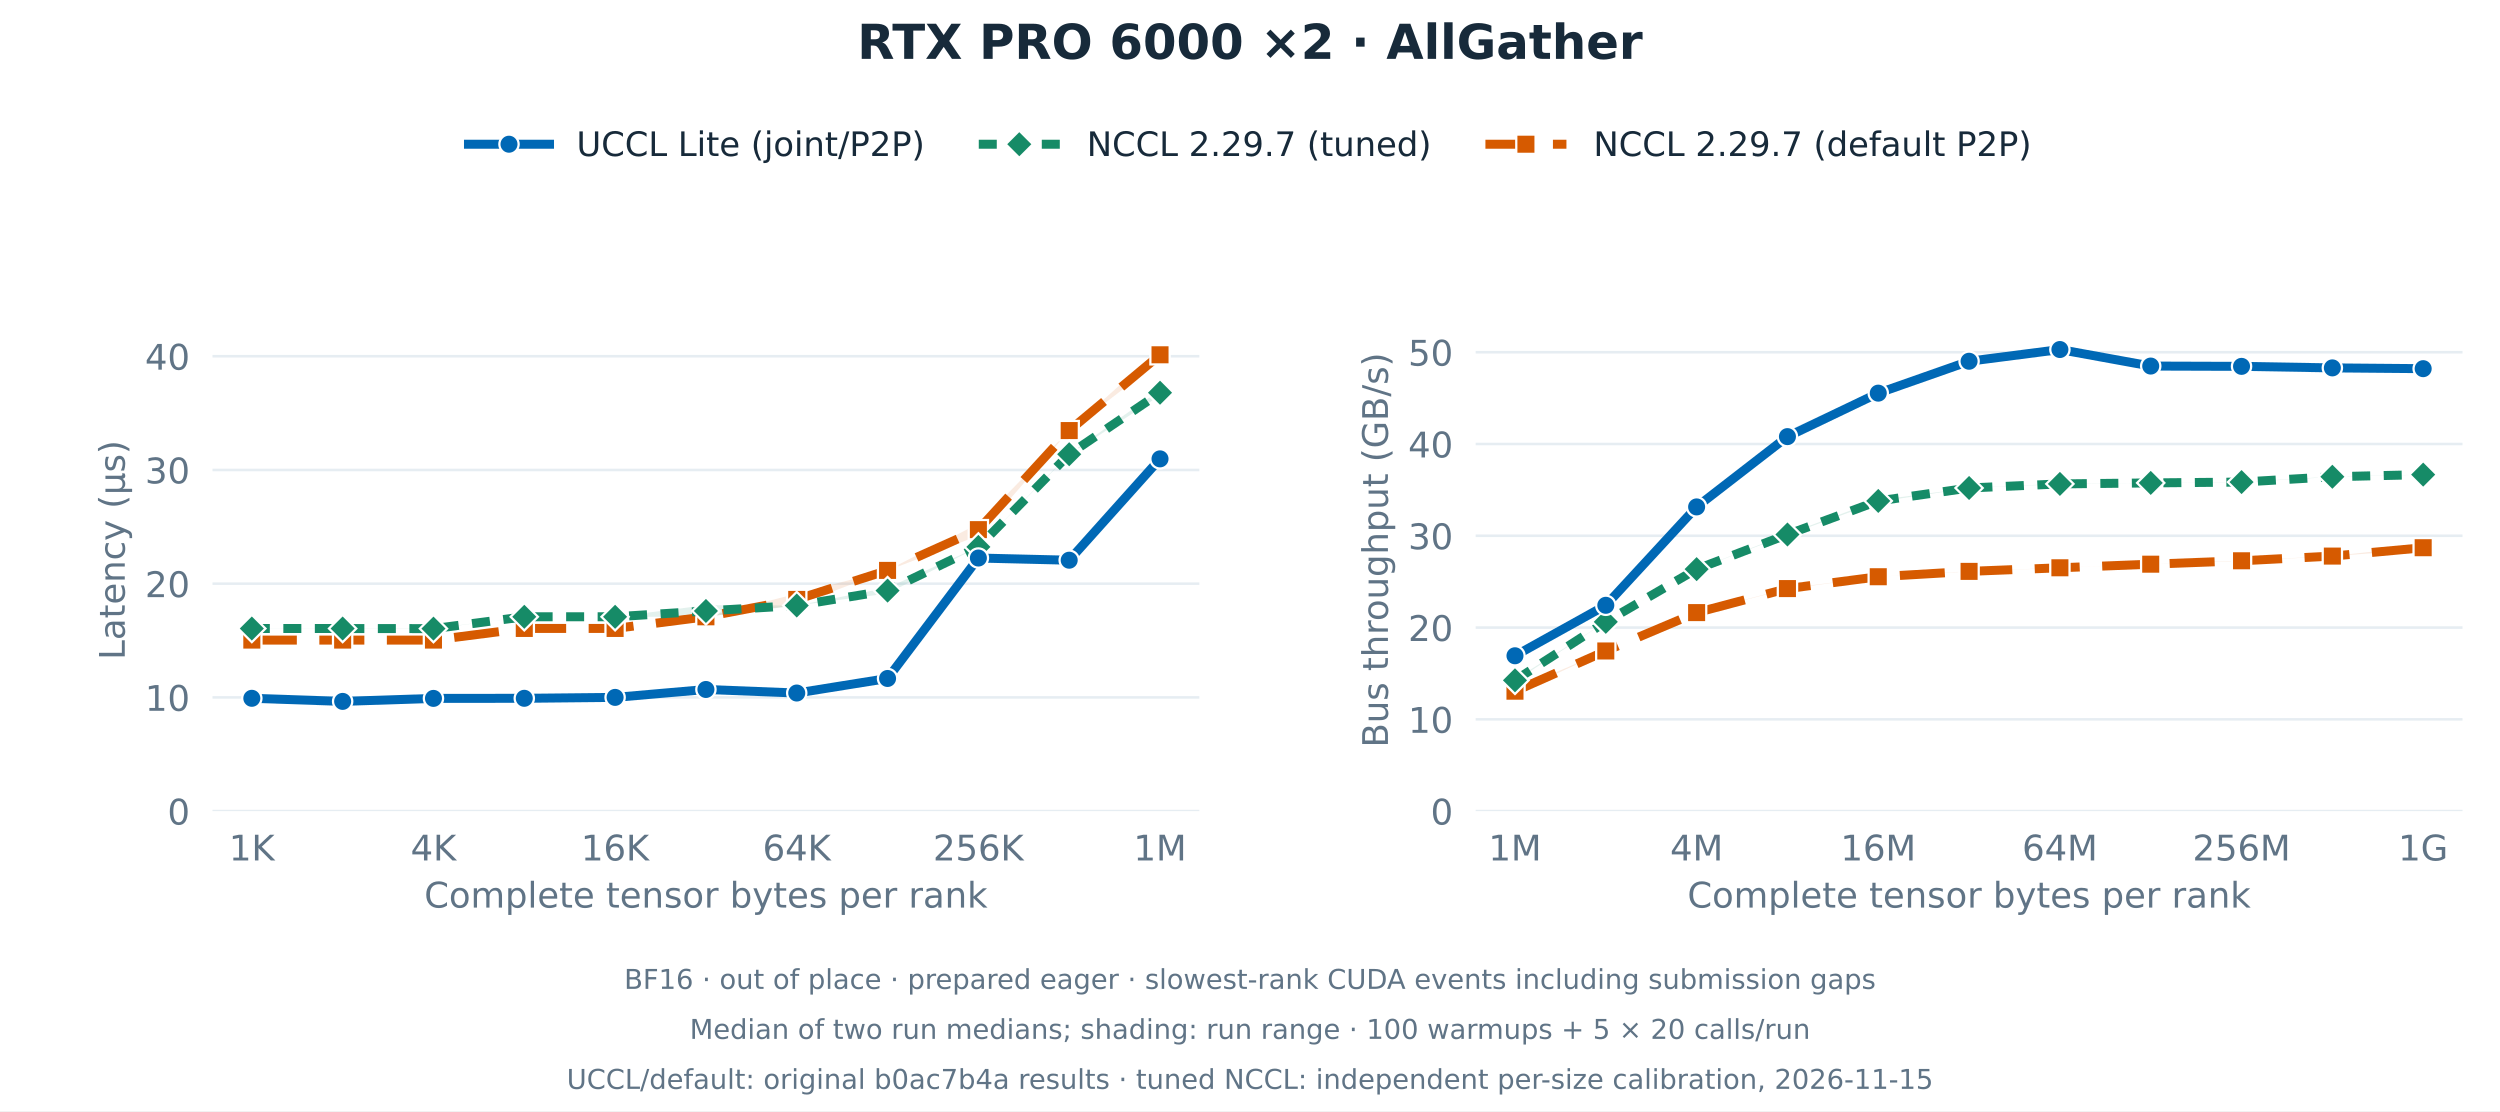
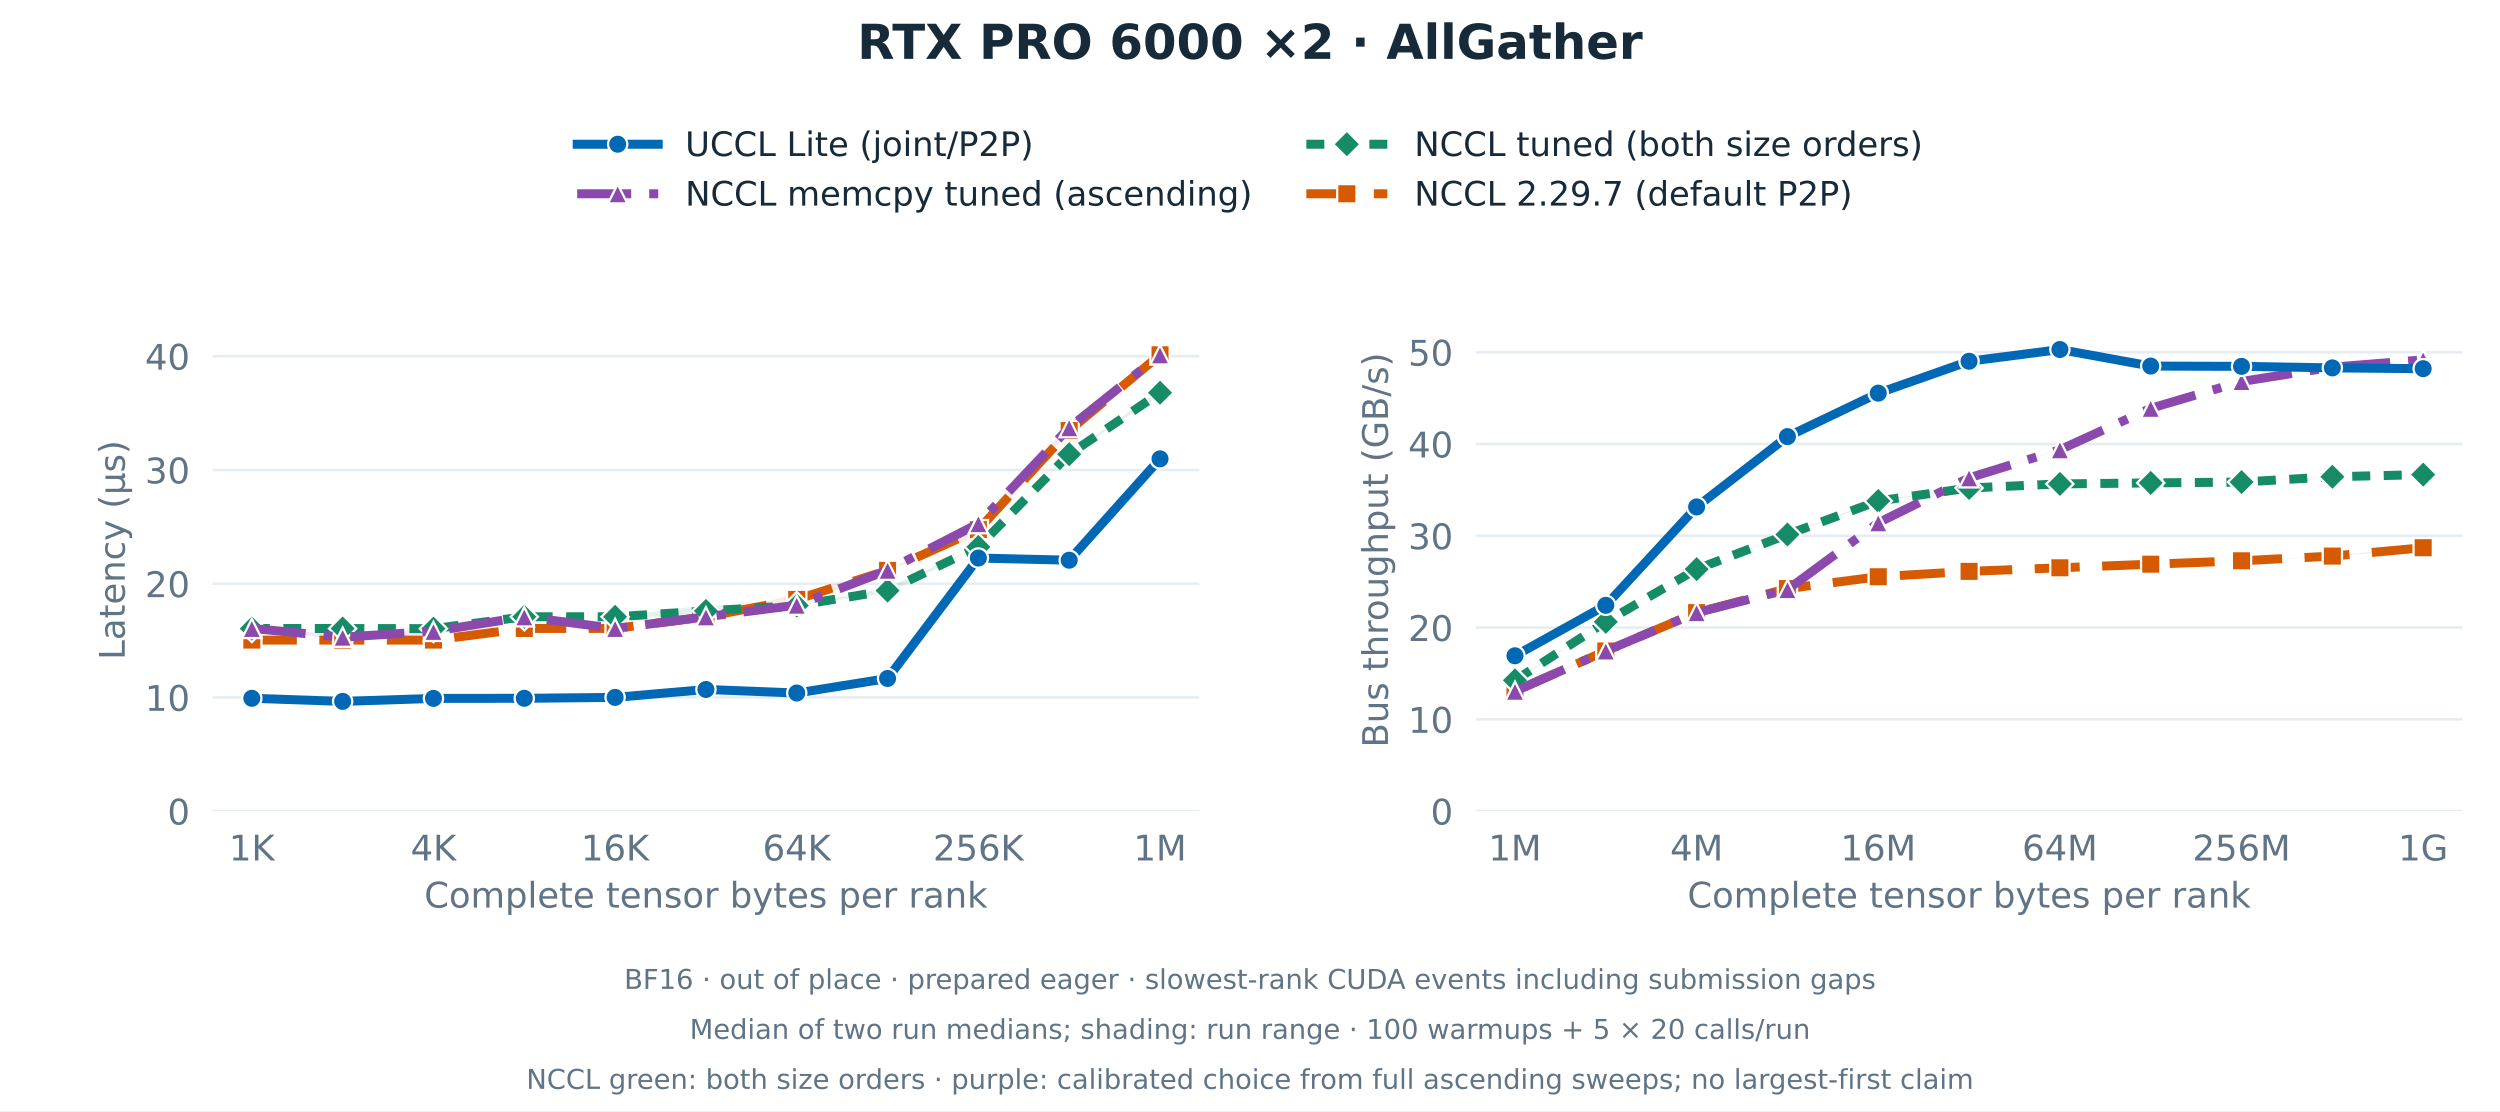
<svg xmlns="http://www.w3.org/2000/svg" xmlns:xlink="http://www.w3.org/1999/xlink" width="777.6pt" height="345.6pt" viewBox="0 0 777.6 345.6" version="1.1">
  <defs>
    <style type="text/css">*{stroke-linejoin: round; stroke-linecap: butt}</style>
  </defs>
  <g id="figure_1">
    <g id="patch_1">
      <path d="M 0 345.6 L 777.6 345.6 L 777.6 0 L 0 0 z " style="fill: #ffffff" />
    </g>
    <g id="axes_1">
      <g id="patch_2">
        <path d="M 66.096 252.288 L 373.043 252.288 L 373.043 89.856 L 66.096 89.856 z " style="fill: #ffffff" />
      </g>
      <g id="matplotlib.axis_1">
        <g id="xtick_1">
          <g id="line2d_1" />
          <g id="text_1">
            <text style="font-size: 11px; font-family: 'DejaVu Sans'; text-anchor: middle; fill: #607486" x="78.327" y="267.646" transform="rotate(-0 78.32651 267.6463)">1K</text>
          </g>
        </g>
        <g id="xtick_2">
          <g id="line2d_2" />
          <g id="text_2">
            <text style="font-size: 11px; font-family: 'DejaVu Sans'; text-anchor: middle; fill: #607486" x="134.824" y="267.646" transform="rotate(-0 134.8238 267.6463)">4K</text>
          </g>
        </g>
        <g id="xtick_3">
          <g id="line2d_3" />
          <g id="text_3">
            <text style="font-size: 11px; font-family: 'DejaVu Sans'; text-anchor: middle; fill: #607486" x="191.321" y="267.646" transform="rotate(-0 191.3211 267.6463)">16K</text>
          </g>
        </g>
        <g id="xtick_4">
          <g id="line2d_4" />
          <g id="text_4">
            <text style="font-size: 11px; font-family: 'DejaVu Sans'; text-anchor: middle; fill: #607486" x="247.818" y="267.646" transform="rotate(-0 247.8183 267.6463)">64K</text>
          </g>
        </g>
        <g id="xtick_5">
          <g id="line2d_5" />
          <g id="text_5">
            <text style="font-size: 11px; font-family: 'DejaVu Sans'; text-anchor: middle; fill: #607486" x="304.316" y="267.646" transform="rotate(-0 304.3156 267.6463)">256K</text>
          </g>
        </g>
        <g id="xtick_6">
          <g id="line2d_6" />
          <g id="text_6">
            <text style="font-size: 11px; font-family: 'DejaVu Sans'; text-anchor: middle; fill: #607486" x="360.813" y="267.646" transform="rotate(-0 360.8129 267.6463)">1M</text>
          </g>
        </g>
        <g id="text_7">
          <text style="font-size: 11px; font-family: 'DejaVu Sans'; text-anchor: middle; fill: #607486" x="219.57" y="282.292" transform="rotate(-0 219.5697 282.2922)">Complete tensor bytes per rank</text>
        </g>
      </g>
      <g id="matplotlib.axis_2">
        <g id="ytick_1">
          <g id="line2d_7">
            <path d="M 66.096 252.288 L 373.043 252.288 " clip-path="url(#p01f742821e)" style="fill: none; stroke: #e6edf2; stroke-width: 0.8; stroke-linecap: square" />
          </g>
          <g id="line2d_8" />
          <g id="text_8">
            <text style="font-size: 11px; font-family: 'DejaVu Sans'; text-anchor: end; fill: #607486" x="59.096" y="256.467" transform="rotate(-0 59.096 256.4671)">0</text>
          </g>
        </g>
        <g id="ytick_2">
          <g id="line2d_9">
            <path d="M 66.096 216.918 L 373.043 216.918 " clip-path="url(#p01f742821e)" style="fill: none; stroke: #e6edf2; stroke-width: 0.8; stroke-linecap: square" />
          </g>
          <g id="line2d_10" />
          <g id="text_9">
            <text style="font-size: 11px; font-family: 'DejaVu Sans'; text-anchor: end; fill: #607486" x="59.096" y="221.097" transform="rotate(-0 59.096 221.0968)">10</text>
          </g>
        </g>
        <g id="ytick_3">
          <g id="line2d_11">
            <path d="M 66.096 181.547 L 373.043 181.547 " clip-path="url(#p01f742821e)" style="fill: none; stroke: #e6edf2; stroke-width: 0.8; stroke-linecap: square" />
          </g>
          <g id="line2d_12" />
          <g id="text_10">
            <text style="font-size: 11px; font-family: 'DejaVu Sans'; text-anchor: end; fill: #607486" x="59.096" y="185.726" transform="rotate(-0 59.096 185.7264)">20</text>
          </g>
        </g>
        <g id="ytick_4">
          <g id="line2d_13">
            <path d="M 66.096 146.177 L 373.043 146.177 " clip-path="url(#p01f742821e)" style="fill: none; stroke: #e6edf2; stroke-width: 0.8; stroke-linecap: square" />
          </g>
          <g id="line2d_14" />
          <g id="text_11">
            <text style="font-size: 11px; font-family: 'DejaVu Sans'; text-anchor: end; fill: #607486" x="59.096" y="150.356" transform="rotate(-0 59.096 150.3561)">30</text>
          </g>
        </g>
        <g id="ytick_5">
          <g id="line2d_15">
            <path d="M 66.096 110.807 L 373.043 110.807 " clip-path="url(#p01f742821e)" style="fill: none; stroke: #e6edf2; stroke-width: 0.8; stroke-linecap: square" />
          </g>
          <g id="line2d_16" />
          <g id="text_12">
            <text style="font-size: 11px; font-family: 'DejaVu Sans'; text-anchor: end; fill: #607486" x="59.096" y="114.986" transform="rotate(-0 59.096 114.9857)">40</text>
          </g>
        </g>
        <g id="text_13">
          <text style="font-size: 11px; font-family: 'DejaVu Sans'; text-anchor: middle; fill: #607486" x="38.811" y="171.072" transform="rotate(-90 38.81084 171.072)">Latency (µs)</text>
        </g>
      </g>
      <g id="FillBetweenPolyCollection_1">
        <defs>
          <path id="m48ace516f2" d="M 78.327 -146.509 L 78.327 -146.509 L 106.575 -146.509 L 134.824 -146.509 L 163.072 -150.131 L 191.321 -150.131 L 219.57 -153.753 L 247.818 -157.375 L 276.067 -168.127 L 304.316 -178.993 L 332.564 -211.647 L 360.813 -233.435 L 360.813 -237.057 L 360.813 -237.057 L 332.564 -211.704 L 304.316 -182.728 L 276.067 -168.241 L 247.818 -160.94 L 219.57 -153.753 L 191.321 -150.131 L 163.072 -150.131 L 134.824 -146.509 L 106.575 -146.509 L 78.327 -146.509 z " />
        </defs>
        <g clip-path="url(#p01f742821e)">
          <use xlink:href="#m48ace516f2" x="0" y="345.6" style="fill: #d65a00; fill-opacity: 0.12" />
        </g>
      </g>
      <g id="FillBetweenPolyCollection_2">
        <defs>
          <path id="m4a8922d18f" d="M 78.327 -150.131 L 78.327 -150.074 L 106.575 -150.074 L 134.824 -150.018 L 163.072 -153.753 L 191.321 -153.753 L 219.57 -153.753 L 247.818 -157.262 L 276.067 -160.997 L 304.316 -175.484 L 332.564 -204.177 L 360.813 -222.569 L 360.813 -224.324 L 360.813 -224.324 L 332.564 -204.46 L 304.316 -175.484 L 276.067 -162.808 L 247.818 -157.262 L 219.57 -157.375 L 191.321 -153.753 L 163.072 -153.753 L 134.824 -150.131 L 106.575 -150.131 L 78.327 -150.131 z " />
        </defs>
        <g clip-path="url(#p01f742821e)">
          <use xlink:href="#m4a8922d18f" x="0" y="345.6" style="fill: #168b67; fill-opacity: 0.12" />
        </g>
      </g>
      <g id="FillBetweenPolyCollection_3">
+         <defs>
+           <path id="m9d2b4be6a0" d="M 78.327 -150.131 L 78.327 -150.131 L 106.575 -146.509 L 134.824 -148.32 L 163.072 -153.753 L 191.321 -150.131 L 219.57 -153.753 L 247.818 -157.375 L 276.067 -168.241 L 304.316 -182.728 L 332.564 -211.704 L 360.813 -235.246 L 360.813 -235.246 L 360.813 -235.246 L 332.564 -213.458 L 304.316 -182.728 L 276.067 -168.241 L 247.818 -157.375 L 219.57 -153.753 L 191.321 -150.131 L 163.072 -153.753 L 134.824 -150.131 L 106.575 -148.32 L 78.327 -150.131 z " />
+         </defs>
+         <g clip-path="url(#p01f742821e)">
+           <use xlink:href="#m9d2b4be6a0" x="0" y="345.6" style="fill: #8c49ad; fill-opacity: 0.12" />
+         </g>
+       </g>
+       <g id="FillBetweenPolyCollection_4">
        <defs>
          <path id="m8464870019" d="M 78.327 -128.399 L 78.327 -128.399 L 106.575 -126.532 L 134.824 -128.343 L 163.072 -128.399 L 191.321 -128.399 L 219.57 -130.267 L 247.818 -129.022 L 276.067 -133.776 L 304.316 -171.183 L 332.564 -171.183 L 360.813 -201.743 L 360.813 -204.007 L 360.813 -204.007 L 332.564 -171.523 L 304.316 -172.881 L 276.067 -135.36 L 247.818 -131.059 L 219.57 -132.021 L 191.321 -128.965 L 163.072 -128.399 L 134.824 -128.399 L 106.575 -128.343 L 78.327 -128.399 z " />
        </defs>
        <g clip-path="url(#p01f742821e)">
          <use xlink:href="#m8464870019" x="0" y="345.6" style="fill: #0068b5; fill-opacity: 0.12" />
        </g>
      </g>
      <g id="line2d_17">
        <path d="M 78.327 199.091 L 106.575 199.091 L 134.824 199.091 L 163.072 195.469 L 191.321 195.469 L 219.57 191.847 L 247.818 186.443 L 276.067 177.416 L 304.316 164.739 L 332.564 133.925 L 360.813 110.354 " clip-path="url(#p01f742821e)" style="fill: none; stroke-dasharray: 14,7; stroke-dashoffset: 0; stroke: #d65a00; stroke-width: 2.8" />
        <defs>
          <path id="mbd1e659322" d="M -3 3 L 3 3 L 3 -3 L -3 -3 z " style="stroke: #ffffff; stroke-width: 0.7; stroke-linejoin: miter" />
        </defs>
        <g clip-path="url(#p01f742821e)">
          <use xlink:href="#mbd1e659322" x="78.327" y="199.091" style="fill: #d65a00; stroke: #ffffff; stroke-width: 0.7; stroke-linejoin: miter" />
          <use xlink:href="#mbd1e659322" x="106.575" y="199.091" style="fill: #d65a00; stroke: #ffffff; stroke-width: 0.7; stroke-linejoin: miter" />
          <use xlink:href="#mbd1e659322" x="134.824" y="199.091" style="fill: #d65a00; stroke: #ffffff; stroke-width: 0.7; stroke-linejoin: miter" />
          <use xlink:href="#mbd1e659322" x="163.072" y="195.469" style="fill: #d65a00; stroke: #ffffff; stroke-width: 0.7; stroke-linejoin: miter" />
          <use xlink:href="#mbd1e659322" x="191.321" y="195.469" style="fill: #d65a00; stroke: #ffffff; stroke-width: 0.7; stroke-linejoin: miter" />
          <use xlink:href="#mbd1e659322" x="219.57" y="191.847" style="fill: #d65a00; stroke: #ffffff; stroke-width: 0.7; stroke-linejoin: miter" />
          <use xlink:href="#mbd1e659322" x="247.818" y="186.443" style="fill: #d65a00; stroke: #ffffff; stroke-width: 0.7; stroke-linejoin: miter" />
          <use xlink:href="#mbd1e659322" x="276.067" y="177.416" style="fill: #d65a00; stroke: #ffffff; stroke-width: 0.7; stroke-linejoin: miter" />
          <use xlink:href="#mbd1e659322" x="304.316" y="164.739" style="fill: #d65a00; stroke: #ffffff; stroke-width: 0.7; stroke-linejoin: miter" />
          <use xlink:href="#mbd1e659322" x="332.564" y="133.925" style="fill: #d65a00; stroke: #ffffff; stroke-width: 0.7; stroke-linejoin: miter" />
          <use xlink:href="#mbd1e659322" x="360.813" y="110.354" style="fill: #d65a00; stroke: #ffffff; stroke-width: 0.7; stroke-linejoin: miter" />
        </g>
      </g>
      <g id="line2d_18">
        <path d="M 78.327 195.497 L 106.575 195.497 L 134.824 195.526 L 163.072 191.847 L 191.321 191.847 L 219.57 190.036 L 247.818 188.338 L 276.067 183.698 L 304.316 170.116 L 332.564 141.282 L 360.813 122.153 " clip-path="url(#p01f742821e)" style="fill: none; stroke-dasharray: 5.6,4.2; stroke-dashoffset: 0; stroke: #168b67; stroke-width: 2.8" />
        <defs>
          <path id="m9a01a7dcfe" d="M -0 4.243 L 4.243 0 L 0 -4.243 L -4.243 -0 z " style="stroke: #ffffff; stroke-width: 0.7; stroke-linejoin: miter" />
        </defs>
        <g clip-path="url(#p01f742821e)">
          <use xlink:href="#m9a01a7dcfe" x="78.327" y="195.497" style="fill: #168b67; stroke: #ffffff; stroke-width: 0.7; stroke-linejoin: miter" />
          <use xlink:href="#m9a01a7dcfe" x="106.575" y="195.497" style="fill: #168b67; stroke: #ffffff; stroke-width: 0.7; stroke-linejoin: miter" />
          <use xlink:href="#m9a01a7dcfe" x="134.824" y="195.526" style="fill: #168b67; stroke: #ffffff; stroke-width: 0.7; stroke-linejoin: miter" />
          <use xlink:href="#m9a01a7dcfe" x="163.072" y="191.847" style="fill: #168b67; stroke: #ffffff; stroke-width: 0.7; stroke-linejoin: miter" />
          <use xlink:href="#m9a01a7dcfe" x="191.321" y="191.847" style="fill: #168b67; stroke: #ffffff; stroke-width: 0.7; stroke-linejoin: miter" />
          <use xlink:href="#m9a01a7dcfe" x="219.57" y="190.036" style="fill: #168b67; stroke: #ffffff; stroke-width: 0.7; stroke-linejoin: miter" />
          <use xlink:href="#m9a01a7dcfe" x="247.818" y="188.338" style="fill: #168b67; stroke: #ffffff; stroke-width: 0.7; stroke-linejoin: miter" />
          <use xlink:href="#m9a01a7dcfe" x="276.067" y="183.698" style="fill: #168b67; stroke: #ffffff; stroke-width: 0.7; stroke-linejoin: miter" />
          <use xlink:href="#m9a01a7dcfe" x="304.316" y="170.116" style="fill: #168b67; stroke: #ffffff; stroke-width: 0.7; stroke-linejoin: miter" />
          <use xlink:href="#m9a01a7dcfe" x="332.564" y="141.282" style="fill: #168b67; stroke: #ffffff; stroke-width: 0.7; stroke-linejoin: miter" />
          <use xlink:href="#m9a01a7dcfe" x="360.813" y="122.153" style="fill: #168b67; stroke: #ffffff; stroke-width: 0.7; stroke-linejoin: miter" />
        </g>
      </g>
      <g id="line2d_19">
+         <path d="M 78.327 195.469 L 106.575 198.186 L 134.824 196.375 L 163.072 191.847 L 191.321 195.469 L 219.57 191.847 L 247.818 188.225 L 276.067 177.359 L 304.316 162.872 L 332.564 133.019 L 360.813 110.354 " clip-path="url(#p01f742821e)" style="fill: none; stroke-dasharray: 16.8,5.6,2.8,5.6; stroke-dashoffset: 0; stroke: #8c49ad; stroke-width: 2.8" />
+         <defs>
+           <path id="mf104dbe9ff" d="M 0 -3 L -3 3 L 3 3 z " style="stroke: #ffffff; stroke-width: 0.7; stroke-linejoin: miter" />
+         </defs>
+         <g clip-path="url(#p01f742821e)">
+           <use xlink:href="#mf104dbe9ff" x="78.327" y="195.469" style="fill: #8c49ad; stroke: #ffffff; stroke-width: 0.7; stroke-linejoin: miter" />
+           <use xlink:href="#mf104dbe9ff" x="106.575" y="198.186" style="fill: #8c49ad; stroke: #ffffff; stroke-width: 0.7; stroke-linejoin: miter" />
+           <use xlink:href="#mf104dbe9ff" x="134.824" y="196.375" style="fill: #8c49ad; stroke: #ffffff; stroke-width: 0.7; stroke-linejoin: miter" />
+           <use xlink:href="#mf104dbe9ff" x="163.072" y="191.847" style="fill: #8c49ad; stroke: #ffffff; stroke-width: 0.7; stroke-linejoin: miter" />
+           <use xlink:href="#mf104dbe9ff" x="191.321" y="195.469" style="fill: #8c49ad; stroke: #ffffff; stroke-width: 0.7; stroke-linejoin: miter" />
+           <use xlink:href="#mf104dbe9ff" x="219.57" y="191.847" style="fill: #8c49ad; stroke: #ffffff; stroke-width: 0.7; stroke-linejoin: miter" />
+           <use xlink:href="#mf104dbe9ff" x="247.818" y="188.225" style="fill: #8c49ad; stroke: #ffffff; stroke-width: 0.7; stroke-linejoin: miter" />
+           <use xlink:href="#mf104dbe9ff" x="276.067" y="177.359" style="fill: #8c49ad; stroke: #ffffff; stroke-width: 0.7; stroke-linejoin: miter" />
+           <use xlink:href="#mf104dbe9ff" x="304.316" y="162.872" style="fill: #8c49ad; stroke: #ffffff; stroke-width: 0.7; stroke-linejoin: miter" />
+           <use xlink:href="#mf104dbe9ff" x="332.564" y="133.019" style="fill: #8c49ad; stroke: #ffffff; stroke-width: 0.7; stroke-linejoin: miter" />
+           <use xlink:href="#mf104dbe9ff" x="360.813" y="110.354" style="fill: #8c49ad; stroke: #ffffff; stroke-width: 0.7; stroke-linejoin: miter" />
+         </g>
+       </g>
+       <g id="line2d_20">
        <path d="M 78.327 217.201 L 106.575 218.163 L 134.824 217.229 L 163.072 217.201 L 191.321 216.918 L 219.57 214.456 L 247.818 215.559 L 276.067 211.032 L 304.316 173.568 L 332.564 174.247 L 360.813 142.725 " clip-path="url(#p01f742821e)" style="fill: none; stroke: #0068b5; stroke-width: 2.8; stroke-linecap: square" />
        <defs>
          <path id="me8a90994ab" d="M 0 3 C 0.796 3 1.559 2.684 2.121 2.121 C 2.684 1.559 3 0.796 3 0 C 3 -0.796 2.684 -1.559 2.121 -2.121 C 1.559 -2.684 0.796 -3 0 -3 C -0.796 -3 -1.559 -2.684 -2.121 -2.121 C -2.684 -1.559 -3 -0.796 -3 0 C -3 0.796 -2.684 1.559 -2.121 2.121 C -1.559 2.684 -0.796 3 0 3 z " style="stroke: #ffffff; stroke-width: 0.7" />
        </defs>
        <g clip-path="url(#p01f742821e)">
          <use xlink:href="#me8a90994ab" x="78.327" y="217.201" style="fill: #0068b5; stroke: #ffffff; stroke-width: 0.7" />
          <use xlink:href="#me8a90994ab" x="106.575" y="218.163" style="fill: #0068b5; stroke: #ffffff; stroke-width: 0.7" />
          <use xlink:href="#me8a90994ab" x="134.824" y="217.229" style="fill: #0068b5; stroke: #ffffff; stroke-width: 0.7" />
          <use xlink:href="#me8a90994ab" x="163.072" y="217.201" style="fill: #0068b5; stroke: #ffffff; stroke-width: 0.7" />
          <use xlink:href="#me8a90994ab" x="191.321" y="216.918" style="fill: #0068b5; stroke: #ffffff; stroke-width: 0.7" />
          <use xlink:href="#me8a90994ab" x="219.57" y="214.456" style="fill: #0068b5; stroke: #ffffff; stroke-width: 0.7" />
          <use xlink:href="#me8a90994ab" x="247.818" y="215.559" style="fill: #0068b5; stroke: #ffffff; stroke-width: 0.7" />
          <use xlink:href="#me8a90994ab" x="276.067" y="211.032" style="fill: #0068b5; stroke: #ffffff; stroke-width: 0.7" />
          <use xlink:href="#me8a90994ab" x="304.316" y="173.568" style="fill: #0068b5; stroke: #ffffff; stroke-width: 0.7" />
          <use xlink:href="#me8a90994ab" x="332.564" y="174.247" style="fill: #0068b5; stroke: #ffffff; stroke-width: 0.7" />
          <use xlink:href="#me8a90994ab" x="360.813" y="142.725" style="fill: #0068b5; stroke: #ffffff; stroke-width: 0.7" />
        </g>
      </g>
    </g>
    <g id="axes_2">
      <g id="patch_3">
        <path d="M 458.989 252.288 L 765.936 252.288 L 765.936 89.856 L 458.989 89.856 z " style="fill: #ffffff" />
      </g>
      <g id="matplotlib.axis_3">
        <g id="xtick_7">
-           <g id="line2d_20" />
+           <g id="line2d_21" />
          <g id="text_14">
            <text style="font-size: 11px; font-family: 'DejaVu Sans'; text-anchor: middle; fill: #607486" x="471.219" y="267.646" transform="rotate(-0 471.2191 267.6463)">1M</text>
          </g>
        </g>
        <g id="xtick_8">
-           <g id="line2d_21" />
+           <g id="line2d_22" />
          <g id="text_15">
            <text style="font-size: 11px; font-family: 'DejaVu Sans'; text-anchor: middle; fill: #607486" x="527.716" y="267.646" transform="rotate(-0 527.7164 267.6463)">4M</text>
          </g>
        </g>
        <g id="xtick_9">
-           <g id="line2d_22" />
+           <g id="line2d_23" />
          <g id="text_16">
            <text style="font-size: 11px; font-family: 'DejaVu Sans'; text-anchor: middle; fill: #607486" x="584.214" y="267.646" transform="rotate(-0 584.2137 267.6463)">16M</text>
          </g>
        </g>
        <g id="xtick_10">
-           <g id="line2d_23" />
+           <g id="line2d_24" />
          <g id="text_17">
            <text style="font-size: 11px; font-family: 'DejaVu Sans'; text-anchor: middle; fill: #607486" x="640.711" y="267.646" transform="rotate(-0 640.711 267.6463)">64M</text>
          </g>
        </g>
        <g id="xtick_11">
-           <g id="line2d_24" />
+           <g id="line2d_25" />
          <g id="text_18">
            <text style="font-size: 11px; font-family: 'DejaVu Sans'; text-anchor: middle; fill: #607486" x="697.208" y="267.646" transform="rotate(-0 697.2082 267.6463)">256M</text>
          </g>
        </g>
        <g id="xtick_12">
-           <g id="line2d_25" />
+           <g id="line2d_26" />
          <g id="text_19">
            <text style="font-size: 11px; font-family: 'DejaVu Sans'; text-anchor: middle; fill: #607486" x="753.705" y="267.646" transform="rotate(-0 753.7055 267.6463)">1G</text>
          </g>
        </g>
        <g id="text_20">
          <text style="font-size: 11px; font-family: 'DejaVu Sans'; text-anchor: middle; fill: #607486" x="612.462" y="282.292" transform="rotate(-0 612.4623 282.2922)">Complete tensor bytes per rank</text>
        </g>
      </g>
      <g id="matplotlib.axis_4">
        <g id="ytick_6">
-           <g id="line2d_26">
+           <g id="line2d_27">
            <path d="M 458.989 252.288 L 765.936 252.288 " clip-path="url(#p0127c501f4)" style="fill: none; stroke: #e6edf2; stroke-width: 0.8; stroke-linecap: square" />
          </g>
-           <g id="line2d_27" />
+           <g id="line2d_28" />
          <g id="text_21">
            <text style="font-size: 11px; font-family: 'DejaVu Sans'; text-anchor: end; fill: #607486" x="451.989" y="256.467" transform="rotate(-0 451.9886 256.4671)">0</text>
          </g>
        </g>
        <g id="ytick_7">
-           <g id="line2d_28">
+           <g id="line2d_29">
            <path d="M 458.989 223.741 L 765.936 223.741 " clip-path="url(#p0127c501f4)" style="fill: none; stroke: #e6edf2; stroke-width: 0.8; stroke-linecap: square" />
          </g>
-           <g id="line2d_29" />
+           <g id="line2d_30" />
          <g id="text_22">
            <text style="font-size: 11px; font-family: 'DejaVu Sans'; text-anchor: end; fill: #607486" x="451.989" y="227.92" transform="rotate(-0 451.9886 227.9203)">10</text>
          </g>
        </g>
        <g id="ytick_8">
-           <g id="line2d_30">
+           <g id="line2d_31">
            <path d="M 458.989 195.194 L 765.936 195.194 " clip-path="url(#p0127c501f4)" style="fill: none; stroke: #e6edf2; stroke-width: 0.8; stroke-linecap: square" />
          </g>
-           <g id="line2d_31" />
+           <g id="line2d_32" />
          <g id="text_23">
            <text style="font-size: 11px; font-family: 'DejaVu Sans'; text-anchor: end; fill: #607486" x="451.989" y="199.374" transform="rotate(-0 451.9886 199.3735)">20</text>
          </g>
        </g>
        <g id="ytick_9">
-           <g id="line2d_32">
+           <g id="line2d_33">
            <path d="M 458.989 166.648 L 765.936 166.648 " clip-path="url(#p0127c501f4)" style="fill: none; stroke: #e6edf2; stroke-width: 0.8; stroke-linecap: square" />
          </g>
-           <g id="line2d_33" />
+           <g id="line2d_34" />
          <g id="text_24">
            <text style="font-size: 11px; font-family: 'DejaVu Sans'; text-anchor: end; fill: #607486" x="451.989" y="170.827" transform="rotate(-0 451.9886 170.8267)">30</text>
          </g>
        </g>
        <g id="ytick_10">
-           <g id="line2d_34">
+           <g id="line2d_35">
            <path d="M 458.989 138.101 L 765.936 138.101 " clip-path="url(#p0127c501f4)" style="fill: none; stroke: #e6edf2; stroke-width: 0.8; stroke-linecap: square" />
          </g>
-           <g id="line2d_35" />
+           <g id="line2d_36" />
          <g id="text_25">
            <text style="font-size: 11px; font-family: 'DejaVu Sans'; text-anchor: end; fill: #607486" x="451.989" y="142.28" transform="rotate(-0 451.9886 142.28)">40</text>
          </g>
        </g>
        <g id="ytick_11">
-           <g id="line2d_36">
+           <g id="line2d_37">
            <path d="M 458.989 109.554 L 765.936 109.554 " clip-path="url(#p0127c501f4)" style="fill: none; stroke: #e6edf2; stroke-width: 0.8; stroke-linecap: square" />
          </g>
-           <g id="line2d_37" />
+           <g id="line2d_38" />
          <g id="text_26">
            <text style="font-size: 11px; font-family: 'DejaVu Sans'; text-anchor: end; fill: #607486" x="451.989" y="113.733" transform="rotate(-0 451.9886 113.7332)">50</text>
          </g>
        </g>
        <g id="text_27">
          <text style="font-size: 11px; font-family: 'DejaVu Sans'; text-anchor: middle; fill: #607486" x="431.703" y="171.072" transform="rotate(-90 431.7035 171.072)">Bus throughput (GB/s)</text>
        </g>
      </g>
-       <g id="FillBetweenPolyCollection_4">
+       <g id="FillBetweenPolyCollection_5">
        <defs>
          <path id="me6219cc5d4" d="M 471.219 -131.092 L 471.219 -130.14 L 499.468 -143.121 L 527.716 -155.056 L 555.965 -162.43 L 584.214 -166.21 L 612.462 -167.825 L 640.711 -168.984 L 668.96 -170.107 L 697.208 -171.107 L 725.457 -172.609 L 753.705 -174.721 L 753.705 -175.761 L 753.705 -175.761 L 725.457 -172.664 L 697.208 -171.245 L 668.96 -170.122 L 640.711 -169.012 L 612.462 -167.931 L 584.214 -166.214 L 555.965 -162.628 L 527.716 -155.056 L 499.468 -143.121 L 471.219 -131.092 z " />
        </defs>
        <g clip-path="url(#p0127c501f4)">
          <use xlink:href="#me6219cc5d4" x="0" y="345.6" style="fill: #d65a00; fill-opacity: 0.12" />
        </g>
      </g>
-       <g id="FillBetweenPolyCollection_5">
+       <g id="FillBetweenPolyCollection_6">
        <defs>
          <path id="m6f1de4dcf3" d="M 471.219 -134.267 L 471.219 -133.719 L 499.468 -152.181 L 527.716 -168.567 L 555.965 -179.19 L 584.214 -189.524 L 612.462 -193.797 L 640.711 -195.023 L 668.96 -195.397 L 697.208 -195.61 L 725.457 -197.252 L 753.705 -197.97 L 753.705 -197.984 L 753.705 -197.984 L 725.457 -197.368 L 697.208 -195.703 L 668.96 -195.397 L 640.711 -195.144 L 612.462 -193.834 L 584.214 -190.059 L 555.965 -179.506 L 527.716 -168.582 L 499.468 -152.181 L 471.219 -134.267 z " />
        </defs>
        <g clip-path="url(#p0127c501f4)">
          <use xlink:href="#m6f1de4dcf3" x="0" y="345.6" style="fill: #168b67; fill-opacity: 0.12" />
        </g>
      </g>
-       <g id="FillBetweenPolyCollection_6">
+       <g id="FillBetweenPolyCollection_7">
+         <defs>
+           <path id="m16ac9a3a7e" d="M 471.219 -130.61 L 471.219 -130.61 L 499.468 -143.121 L 527.716 -155.056 L 555.965 -162.22 L 584.214 -182.971 L 612.462 -196.867 L 640.711 -205.639 L 668.96 -218.565 L 697.208 -226.912 L 725.457 -231.339 L 753.705 -233.586 L 753.705 -233.757 L 753.705 -233.757 L 725.457 -231.466 L 697.208 -226.96 L 668.96 -218.646 L 640.711 -205.785 L 612.462 -197.082 L 584.214 -183.019 L 555.965 -162.22 L 527.716 -155.056 L 499.468 -143.121 L 471.219 -130.61 z " />
+         </defs>
+         <g clip-path="url(#p0127c501f4)">
+           <use xlink:href="#m16ac9a3a7e" x="0" y="345.6" style="fill: #8c49ad; fill-opacity: 0.12" />
+         </g>
+       </g>
+       <g id="FillBetweenPolyCollection_8">
        <defs>
          <path id="mf5e903b49d" d="M 471.219 -142.134 L 471.219 -141.135 L 499.468 -157.294 L 527.716 -187.442 L 555.965 -208.07 L 584.214 -222.025 L 612.462 -232.973 L 640.711 -236.713 L 668.96 -231.726 L 697.208 -231.585 L 725.457 -231.075 L 753.705 -230.872 L 753.705 -230.985 L 753.705 -230.985 L 725.457 -231.267 L 697.208 -231.706 L 668.96 -231.752 L 640.711 -237.057 L 612.462 -233.503 L 584.214 -224.634 L 555.965 -211.57 L 527.716 -188.423 L 499.468 -157.36 L 471.219 -142.134 z " />
        </defs>
        <g clip-path="url(#p0127c501f4)">
          <use xlink:href="#mf5e903b49d" x="0" y="345.6" style="fill: #0068b5; fill-opacity: 0.12" />
        </g>
      </g>
-       <g id="line2d_38">
+       <g id="line2d_39">
        <path d="M 471.219 214.99 L 499.468 202.479 L 527.716 190.544 L 555.965 183.071 L 584.214 179.388 L 612.462 177.722 L 640.711 176.602 L 668.96 175.485 L 697.208 174.424 L 725.457 172.964 L 753.705 170.362 " clip-path="url(#p0127c501f4)" style="fill: none; stroke-dasharray: 14,7; stroke-dashoffset: 0; stroke: #d65a00; stroke-width: 2.8" />
        <g clip-path="url(#p0127c501f4)">
          <use xlink:href="#mbd1e659322" x="471.219" y="214.99" style="fill: #d65a00; stroke: #ffffff; stroke-width: 0.7; stroke-linejoin: miter" />
          <use xlink:href="#mbd1e659322" x="499.468" y="202.479" style="fill: #d65a00; stroke: #ffffff; stroke-width: 0.7; stroke-linejoin: miter" />
          <use xlink:href="#mbd1e659322" x="527.716" y="190.544" style="fill: #d65a00; stroke: #ffffff; stroke-width: 0.7; stroke-linejoin: miter" />
          <use xlink:href="#mbd1e659322" x="555.965" y="183.071" style="fill: #d65a00; stroke: #ffffff; stroke-width: 0.7; stroke-linejoin: miter" />
          <use xlink:href="#mbd1e659322" x="584.214" y="179.388" style="fill: #d65a00; stroke: #ffffff; stroke-width: 0.7; stroke-linejoin: miter" />
          <use xlink:href="#mbd1e659322" x="612.462" y="177.722" style="fill: #d65a00; stroke: #ffffff; stroke-width: 0.7; stroke-linejoin: miter" />
          <use xlink:href="#mbd1e659322" x="640.711" y="176.602" style="fill: #d65a00; stroke: #ffffff; stroke-width: 0.7; stroke-linejoin: miter" />
          <use xlink:href="#mbd1e659322" x="668.96" y="175.485" style="fill: #d65a00; stroke: #ffffff; stroke-width: 0.7; stroke-linejoin: miter" />
          <use xlink:href="#mbd1e659322" x="697.208" y="174.424" style="fill: #d65a00; stroke: #ffffff; stroke-width: 0.7; stroke-linejoin: miter" />
          <use xlink:href="#mbd1e659322" x="725.457" y="172.964" style="fill: #d65a00; stroke: #ffffff; stroke-width: 0.7; stroke-linejoin: miter" />
          <use xlink:href="#mbd1e659322" x="753.705" y="170.362" style="fill: #d65a00; stroke: #ffffff; stroke-width: 0.7; stroke-linejoin: miter" />
        </g>
      </g>
-       <g id="line2d_39">
+       <g id="line2d_40">
        <path d="M 471.219 211.609 L 499.468 193.419 L 527.716 177.025 L 555.965 166.252 L 584.214 155.809 L 612.462 151.784 L 640.711 150.517 L 668.96 150.203 L 697.208 149.943 L 725.457 148.29 L 753.705 147.623 " clip-path="url(#p0127c501f4)" style="fill: none; stroke-dasharray: 5.6,4.2; stroke-dashoffset: 0; stroke: #168b67; stroke-width: 2.8" />
        <g clip-path="url(#p0127c501f4)">
          <use xlink:href="#m9a01a7dcfe" x="471.219" y="211.609" style="fill: #168b67; stroke: #ffffff; stroke-width: 0.7; stroke-linejoin: miter" />
          <use xlink:href="#m9a01a7dcfe" x="499.468" y="193.419" style="fill: #168b67; stroke: #ffffff; stroke-width: 0.7; stroke-linejoin: miter" />
          <use xlink:href="#m9a01a7dcfe" x="527.716" y="177.025" style="fill: #168b67; stroke: #ffffff; stroke-width: 0.7; stroke-linejoin: miter" />
          <use xlink:href="#m9a01a7dcfe" x="555.965" y="166.252" style="fill: #168b67; stroke: #ffffff; stroke-width: 0.7; stroke-linejoin: miter" />
          <use xlink:href="#m9a01a7dcfe" x="584.214" y="155.809" style="fill: #168b67; stroke: #ffffff; stroke-width: 0.7; stroke-linejoin: miter" />
          <use xlink:href="#m9a01a7dcfe" x="612.462" y="151.784" style="fill: #168b67; stroke: #ffffff; stroke-width: 0.7; stroke-linejoin: miter" />
          <use xlink:href="#m9a01a7dcfe" x="640.711" y="150.517" style="fill: #168b67; stroke: #ffffff; stroke-width: 0.7; stroke-linejoin: miter" />
          <use xlink:href="#m9a01a7dcfe" x="668.96" y="150.203" style="fill: #168b67; stroke: #ffffff; stroke-width: 0.7; stroke-linejoin: miter" />
          <use xlink:href="#m9a01a7dcfe" x="697.208" y="149.943" style="fill: #168b67; stroke: #ffffff; stroke-width: 0.7; stroke-linejoin: miter" />
          <use xlink:href="#m9a01a7dcfe" x="725.457" y="148.29" style="fill: #168b67; stroke: #ffffff; stroke-width: 0.7; stroke-linejoin: miter" />
          <use xlink:href="#m9a01a7dcfe" x="753.705" y="147.623" style="fill: #168b67; stroke: #ffffff; stroke-width: 0.7; stroke-linejoin: miter" />
        </g>
      </g>
-       <g id="line2d_40">
+       <g id="line2d_41">
+         <path d="M 471.219 214.99 L 499.468 202.479 L 527.716 190.544 L 555.965 183.38 L 584.214 162.605 L 612.462 148.626 L 640.711 139.888 L 668.96 126.995 L 697.208 118.664 L 725.457 114.197 L 753.705 111.929 " clip-path="url(#p0127c501f4)" style="fill: none; stroke-dasharray: 16.8,5.6,2.8,5.6; stroke-dashoffset: 0; stroke: #8c49ad; stroke-width: 2.8" />
+         <g clip-path="url(#p0127c501f4)">
+           <use xlink:href="#mf104dbe9ff" x="471.219" y="214.99" style="fill: #8c49ad; stroke: #ffffff; stroke-width: 0.7; stroke-linejoin: miter" />
+           <use xlink:href="#mf104dbe9ff" x="499.468" y="202.479" style="fill: #8c49ad; stroke: #ffffff; stroke-width: 0.7; stroke-linejoin: miter" />
+           <use xlink:href="#mf104dbe9ff" x="527.716" y="190.544" style="fill: #8c49ad; stroke: #ffffff; stroke-width: 0.7; stroke-linejoin: miter" />
+           <use xlink:href="#mf104dbe9ff" x="555.965" y="183.38" style="fill: #8c49ad; stroke: #ffffff; stroke-width: 0.7; stroke-linejoin: miter" />
+           <use xlink:href="#mf104dbe9ff" x="584.214" y="162.605" style="fill: #8c49ad; stroke: #ffffff; stroke-width: 0.7; stroke-linejoin: miter" />
+           <use xlink:href="#mf104dbe9ff" x="612.462" y="148.626" style="fill: #8c49ad; stroke: #ffffff; stroke-width: 0.7; stroke-linejoin: miter" />
+           <use xlink:href="#mf104dbe9ff" x="640.711" y="139.888" style="fill: #8c49ad; stroke: #ffffff; stroke-width: 0.7; stroke-linejoin: miter" />
+           <use xlink:href="#mf104dbe9ff" x="668.96" y="126.995" style="fill: #8c49ad; stroke: #ffffff; stroke-width: 0.7; stroke-linejoin: miter" />
+           <use xlink:href="#mf104dbe9ff" x="697.208" y="118.664" style="fill: #8c49ad; stroke: #ffffff; stroke-width: 0.7; stroke-linejoin: miter" />
+           <use xlink:href="#mf104dbe9ff" x="725.457" y="114.197" style="fill: #8c49ad; stroke: #ffffff; stroke-width: 0.7; stroke-linejoin: miter" />
+           <use xlink:href="#mf104dbe9ff" x="753.705" y="111.929" style="fill: #8c49ad; stroke: #ffffff; stroke-width: 0.7; stroke-linejoin: miter" />
+         </g>
+       </g>
+       <g id="line2d_42">
        <path d="M 471.219 203.971 L 499.468 188.273 L 527.716 157.67 L 555.965 135.806 L 584.214 122.284 L 612.462 112.363 L 640.711 108.715 L 668.96 113.861 L 697.208 113.955 L 725.457 114.429 L 753.705 114.671 " clip-path="url(#p0127c501f4)" style="fill: none; stroke: #0068b5; stroke-width: 2.8; stroke-linecap: square" />
        <g clip-path="url(#p0127c501f4)">
          <use xlink:href="#me8a90994ab" x="471.219" y="203.971" style="fill: #0068b5; stroke: #ffffff; stroke-width: 0.7" />
          <use xlink:href="#me8a90994ab" x="499.468" y="188.273" style="fill: #0068b5; stroke: #ffffff; stroke-width: 0.7" />
          <use xlink:href="#me8a90994ab" x="527.716" y="157.67" style="fill: #0068b5; stroke: #ffffff; stroke-width: 0.7" />
          <use xlink:href="#me8a90994ab" x="555.965" y="135.806" style="fill: #0068b5; stroke: #ffffff; stroke-width: 0.7" />
          <use xlink:href="#me8a90994ab" x="584.214" y="122.284" style="fill: #0068b5; stroke: #ffffff; stroke-width: 0.7" />
          <use xlink:href="#me8a90994ab" x="612.462" y="112.363" style="fill: #0068b5; stroke: #ffffff; stroke-width: 0.7" />
          <use xlink:href="#me8a90994ab" x="640.711" y="108.715" style="fill: #0068b5; stroke: #ffffff; stroke-width: 0.7" />
          <use xlink:href="#me8a90994ab" x="668.96" y="113.861" style="fill: #0068b5; stroke: #ffffff; stroke-width: 0.7" />
          <use xlink:href="#me8a90994ab" x="697.208" y="113.955" style="fill: #0068b5; stroke: #ffffff; stroke-width: 0.7" />
          <use xlink:href="#me8a90994ab" x="725.457" y="114.429" style="fill: #0068b5; stroke: #ffffff; stroke-width: 0.7" />
          <use xlink:href="#me8a90994ab" x="753.705" y="114.671" style="fill: #0068b5; stroke: #ffffff; stroke-width: 0.7" />
        </g>
      </g>
    </g>
    <g id="text_28">
      <text style="font-weight: 700; font-size: 15px; font-family: 'DejaVu Sans'; text-anchor: middle; fill: #172a3a" x="388.8" y="18.31" transform="rotate(-0 388.8 18.30966)">RTX PRO 6000 ×2 · AllGather</text>
    </g>
    <g id="text_29">
      <text style="font-size: 8.5px; font-family: 'DejaVu Sans'; text-anchor: middle; fill: #607486" x="388.8" y="307.584" transform="rotate(-0 388.8 307.584)">BF16 · out of place · prepared eager · slowest-rank CUDA events including submission gaps</text>
    </g>
    <g id="text_30">
      <text style="font-size: 8.5px; font-family: 'DejaVu Sans'; text-anchor: middle; fill: #607486" x="388.8" y="323.136" transform="rotate(-0 388.8 323.136)">Median of two run medians; shading: run range · 100 warmups + 5 × 20 calls/run</text>
    </g>
    <g id="text_31">
-       <text style="font-size: 8.5px; font-family: 'DejaVu Sans'; text-anchor: middle; fill: #607486" x="388.8" y="338.688" transform="rotate(-0 388.8 338.688)">UCCL/default: original b0ac7b4a results · tuned NCCL: independent per-size calibration, 2026-11-15</text>
+       <text style="font-size: 8.5px; font-family: 'DejaVu Sans'; text-anchor: middle; fill: #607486" x="388.8" y="338.688" transform="rotate(-0 388.8 338.688)">NCCL green: both size orders · purple: calibrated choice from full ascending sweeps; no largest-first claim</text>
    </g>
    <g id="legend_1">
-       <g id="line2d_41">
-         <path d="M 145.718 44.857 L 158.318 44.857 L 170.918 44.857 " style="fill: none; stroke: #0068b5; stroke-width: 2.8; stroke-linecap: square" />
+       <g id="line2d_43">
+         <path d="M 179.528 44.857 L 192.128 44.857 L 204.728 44.857 " style="fill: none; stroke: #0068b5; stroke-width: 2.8; stroke-linecap: square" />
        <g>
-           <use xlink:href="#me8a90994ab" x="158.318" y="44.857" style="fill: #0068b5; stroke: #ffffff; stroke-width: 0.7" />
+           <use xlink:href="#me8a90994ab" x="192.128" y="44.857" style="fill: #0068b5; stroke: #ffffff; stroke-width: 0.7" />
        </g>
      </g>
      <g id="text_32">
-         <text style="font-size: 10.5px; font-family: 'DejaVu Sans'; text-anchor: start; fill: #172a3a" x="179.318" y="48.532" transform="rotate(-0 179.3176 48.53236)">UCCL Lite (joint/P2P)</text>
-       </g>
-       <g id="line2d_42">
-         <path d="M 304.438 44.857 L 317.038 44.857 L 329.638 44.857 " style="fill: none; stroke-dasharray: 5.6,4.2; stroke-dashoffset: 0; stroke: #168b67; stroke-width: 2.8" />
+         <text style="font-size: 10.5px; font-family: 'DejaVu Sans'; text-anchor: start; fill: #172a3a" x="213.128" y="48.532" transform="rotate(-0 213.1276 48.53236)">UCCL Lite (joint/P2P)</text>
+       </g>
+       <g id="line2d_44">
+         <path d="M 179.528 60.269 L 192.128 60.269 L 204.728 60.269 " style="fill: none; stroke-dasharray: 16.8,5.6,2.8,5.6; stroke-dashoffset: 0; stroke: #8c49ad; stroke-width: 2.8" />
        <g>
-           <use xlink:href="#m9a01a7dcfe" x="317.038" y="44.857" style="fill: #168b67; stroke: #ffffff; stroke-width: 0.7; stroke-linejoin: miter" />
+           <use xlink:href="#mf104dbe9ff" x="192.128" y="60.269" style="fill: #8c49ad; stroke: #ffffff; stroke-width: 0.7; stroke-linejoin: miter" />
        </g>
      </g>
      <g id="text_33">
-         <text style="font-size: 10.5px; font-family: 'DejaVu Sans'; text-anchor: start; fill: #172a3a" x="338.038" y="48.532" transform="rotate(-0 338.0382 48.53236)">NCCL 2.29.7 (tuned)</text>
-       </g>
-       <g id="line2d_43">
-         <path d="M 462.024 44.857 L 474.624 44.857 L 487.224 44.857 " style="fill: none; stroke-dasharray: 14,7; stroke-dashoffset: 0; stroke: #d65a00; stroke-width: 2.8" />
+         <text style="font-size: 10.5px; font-family: 'DejaVu Sans'; text-anchor: start; fill: #172a3a" x="213.128" y="63.944" transform="rotate(-0 213.1276 63.94439)">NCCL memcpy tuned (ascending)</text>
+       </g>
+       <g id="line2d_45">
+         <path d="M 406.319 44.857 L 418.919 44.857 L 431.519 44.857 " style="fill: none; stroke-dasharray: 5.6,4.2; stroke-dashoffset: 0; stroke: #168b67; stroke-width: 2.8" />
        <g>
-           <use xlink:href="#mbd1e659322" x="474.624" y="44.857" style="fill: #d65a00; stroke: #ffffff; stroke-width: 0.7; stroke-linejoin: miter" />
+           <use xlink:href="#m9a01a7dcfe" x="418.919" y="44.857" style="fill: #168b67; stroke: #ffffff; stroke-width: 0.7; stroke-linejoin: miter" />
        </g>
      </g>
      <g id="text_34">
-         <text style="font-size: 10.5px; font-family: 'DejaVu Sans'; text-anchor: start; fill: #172a3a" x="495.624" y="48.532" transform="rotate(-0 495.6236 48.53236)">NCCL 2.29.7 (default P2P)</text>
+         <text style="font-size: 10.5px; font-family: 'DejaVu Sans'; text-anchor: start; fill: #172a3a" x="439.919" y="48.532" transform="rotate(-0 439.9194 48.53236)">NCCL tuned (both size orders)</text>
+       </g>
+       <g id="line2d_46">
+         <path d="M 406.319 60.269 L 418.919 60.269 L 431.519 60.269 " style="fill: none; stroke-dasharray: 14,7; stroke-dashoffset: 0; stroke: #d65a00; stroke-width: 2.8" />
+         <g>
+           <use xlink:href="#mbd1e659322" x="418.919" y="60.269" style="fill: #d65a00; stroke: #ffffff; stroke-width: 0.7; stroke-linejoin: miter" />
+         </g>
+       </g>
+       <g id="text_35">
+         <text style="font-size: 10.5px; font-family: 'DejaVu Sans'; text-anchor: start; fill: #172a3a" x="439.919" y="63.944" transform="rotate(-0 439.9194 63.94439)">NCCL 2.29.7 (default P2P)</text>
      </g>
    </g>
  </g>
  <defs>
    <clipPath id="p01f742821e">
      <rect x="66.096" y="89.856" width="306.947" height="162.432" />
    </clipPath>
    <clipPath id="p0127c501f4">
      <rect x="458.989" y="89.856" width="306.947" height="162.432" />
    </clipPath>
  </defs>
</svg>
